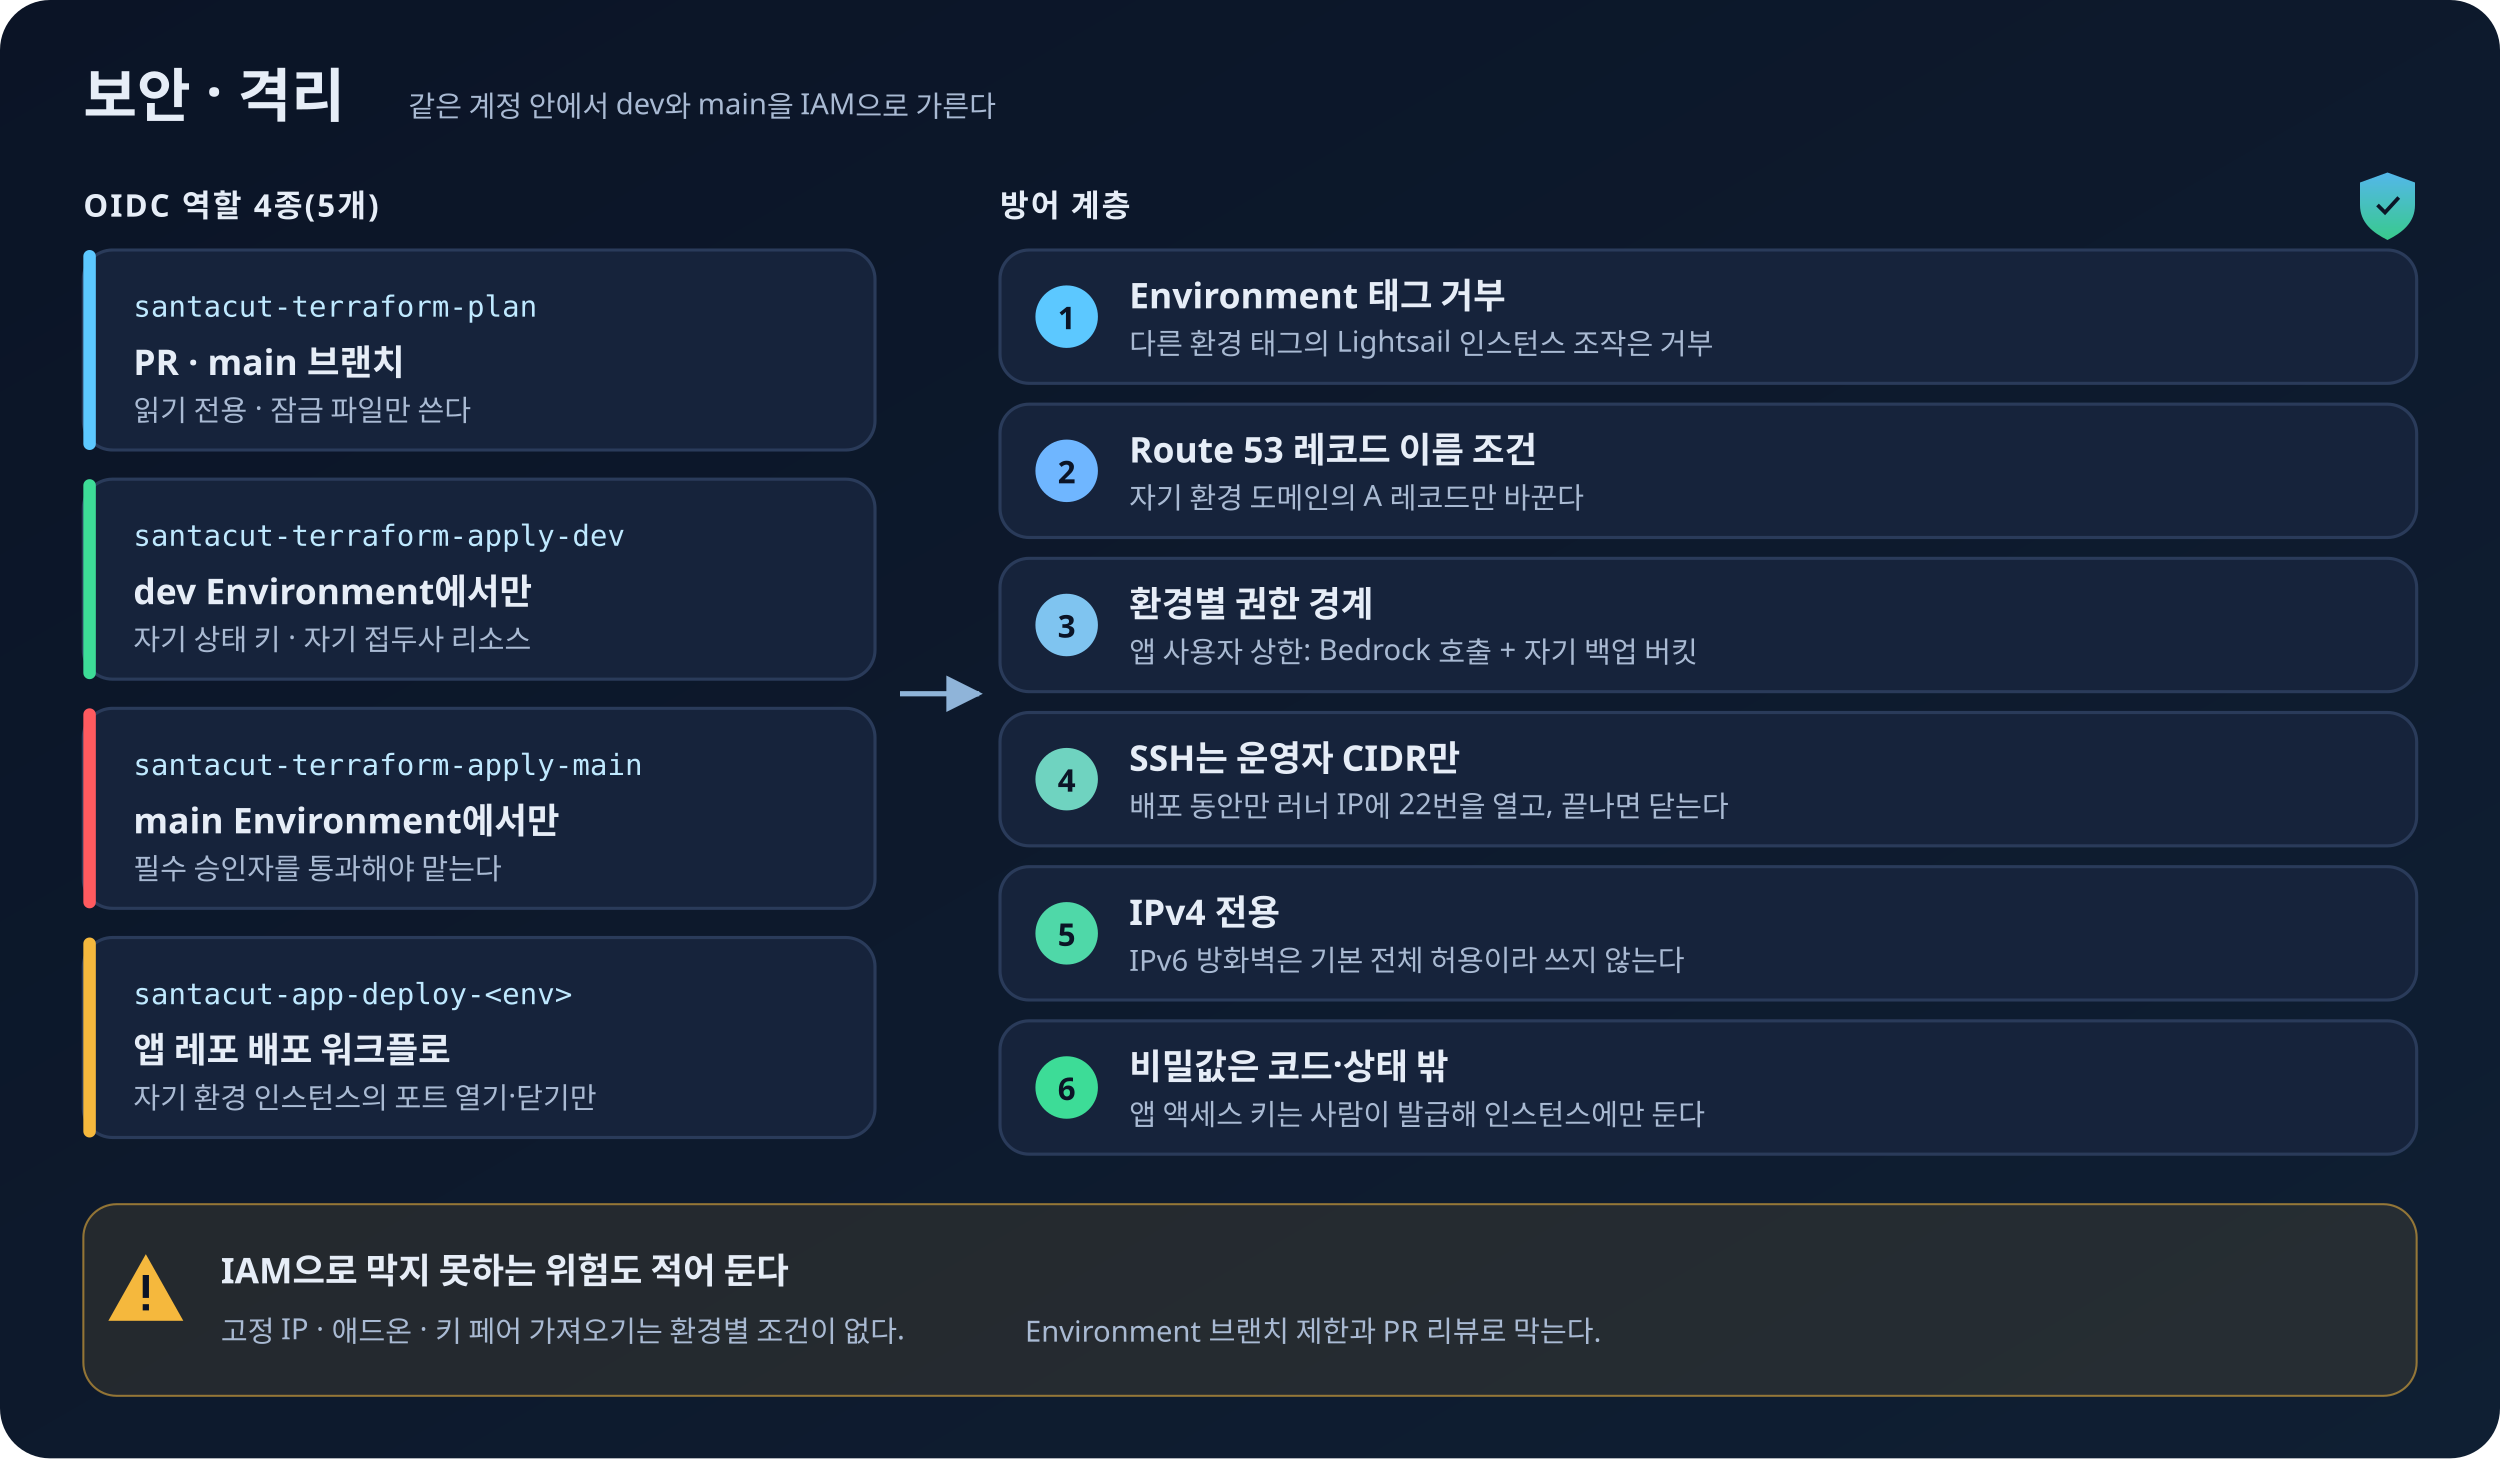
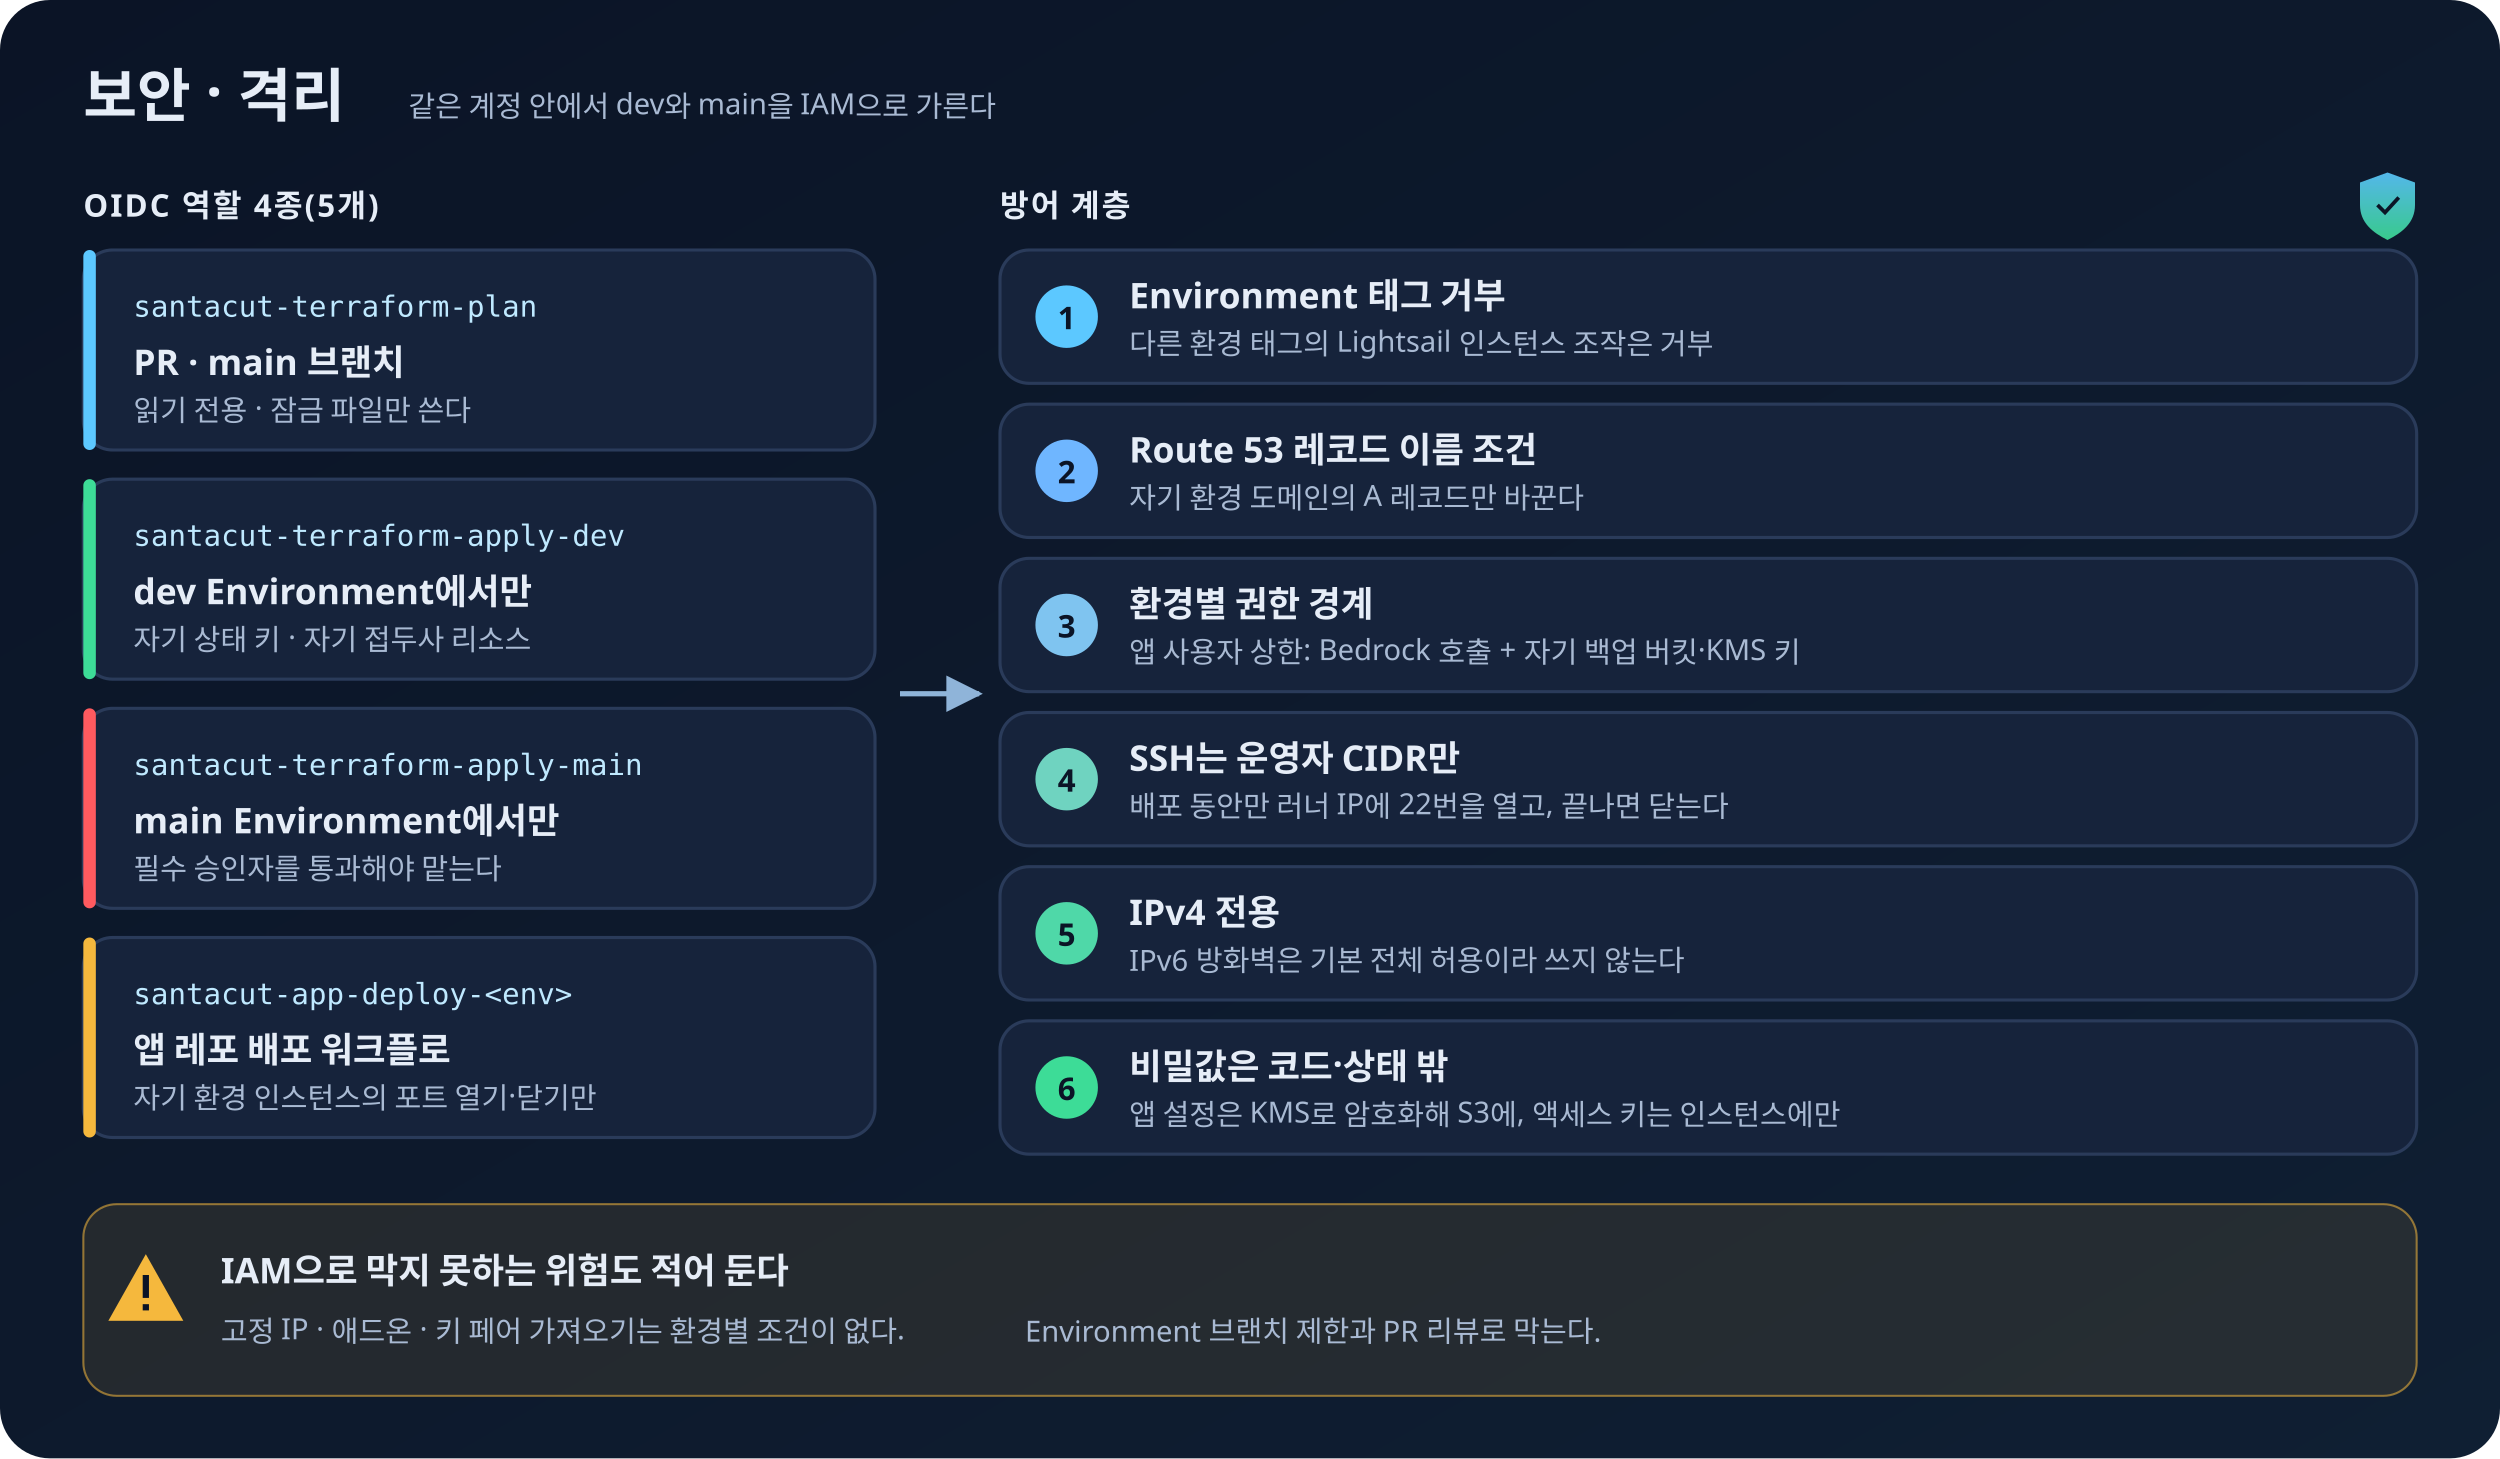
<svg xmlns="http://www.w3.org/2000/svg" viewBox="0 0 1200 700" width="1200" height="700" role="img" aria-label="보안과 환경 격리 계층">
  <defs>
    <linearGradient id="bg" x1="0" y1="0" x2="1" y2="1">
      <stop offset="0" stop-color="#0B1426" />
      <stop offset="1" stop-color="#0F1F33" />
    </linearGradient>
    <linearGradient id="shield" x1="0" y1="0" x2="0" y2="1">
      <stop offset="0" stop-color="#5CC8FF" />
      <stop offset="1" stop-color="#3DDC97" />
    </linearGradient>
    <marker id="arr" viewBox="0 0 10 10" refX="9" refY="5" markerWidth="7" markerHeight="7" orient="auto">
      <path d="M0,0 L10,5 L0,10 z" fill="#8FB4D9" />
    </marker>
    <style>
      text { font-family: Pretendard, 'Apple SD Gothic Neo', 'Noto Sans KR', 'Segoe UI', sans-serif; fill: #E6EDF7; }
      .card { fill: #16233B; stroke: #2A3B5A; stroke-width: 1.5; }
      .h { font-size: 17px; font-weight: 700; }
      .s { font-size: 14px; fill: #A9BAD3; }
      .code { font-family: Consolas, 'D2Coding', monospace; font-size: 14px; fill: #BFE9FF; }
      .ln { font-size: 15px; font-weight: 800; fill: #0B1426; }
    </style>
  </defs>
  <rect width="1200" height="700" rx="24" fill="url(#bg)" />
  <text x="40" y="56" font-size="28" font-weight="800">보안 · 격리</text>
  <text x="196" y="56" class="s" font-size="16">같은 계정 안에서 dev와 main을 IAM으로 가른다</text>
  <text x="40" y="104" font-size="15" font-weight="800" fill="#8FA3BF" letter-spacing="1">OIDC 역할 4종(5개)</text>
  <g transform="translate(40,120)">
    <rect class="card" width="380" height="96" rx="14" />
    <rect width="6" height="96" rx="3" fill="#5CC8FF" />
    <text class="code" x="24" y="32">santacut-terraform-plan</text>
    <text class="h" x="24" y="60">PR · main 브랜치</text>
    <text class="s" x="24" y="82">읽기 전용 · 잠금 파일만 쓴다</text>
  </g>
  <g transform="translate(40,230)">
    <rect class="card" width="380" height="96" rx="14" />
    <rect width="6" height="96" rx="3" fill="#3DDC97" />
    <text class="code" x="24" y="32">santacut-terraform-apply-dev</text>
    <text class="h" x="24" y="60">dev Environment에서만</text>
    <text class="s" x="24" y="82">자기 상태 키 · 자기 접두사 리소스</text>
  </g>
  <g transform="translate(40,340)">
    <rect class="card" width="380" height="96" rx="14" />
    <rect width="6" height="96" rx="3" fill="#FF5A5F" />
    <text class="code" x="24" y="32">santacut-terraform-apply-main</text>
    <text class="h" x="24" y="60">main Environment에서만</text>
    <text class="s" x="24" y="82">필수 승인자를 통과해야 맡는다</text>
  </g>
  <g transform="translate(40,450)">
    <rect class="card" width="380" height="96" rx="14" />
    <rect width="6" height="96" rx="3" fill="#F5B83D" />
    <text class="code" x="24" y="32">santacut-app-deploy-&lt;env&gt;</text>
    <text class="h" x="24" y="60">앱 레포 배포 워크플로</text>
    <text class="s" x="24" y="82">자기 환경 인스턴스의 포트 열기·닫기만</text>
  </g>
  <path d="M432,333 H470" stroke="#8FB4D9" stroke-width="2.5" fill="none" marker-end="url(#arr)" />
  <text x="480" y="104" font-size="15" font-weight="800" fill="#8FA3BF" letter-spacing="1">방어 계층</text>
  <g transform="translate(480,120)">
    <rect class="card" width="680" height="64" rx="14" />
    <circle cx="32" cy="32" r="15" fill="#5CC8FF" />
    <text class="ln" x="32" y="38" text-anchor="middle">1</text>
    <text class="h" x="62" y="28">Environment 태그 거부</text>
    <text class="s" x="62" y="50">다른 환경 태그의 Lightsail 인스턴스 조작은 거부</text>
  </g>
  <g transform="translate(480,194)">
    <rect class="card" width="680" height="64" rx="14" />
    <circle cx="32" cy="32" r="15" fill="#6FB6FF" />
    <text class="ln" x="32" y="38" text-anchor="middle">2</text>
    <text class="h" x="62" y="28">Route 53 레코드 이름 조건</text>
    <text class="s" x="62" y="50">자기 환경 도메인의 A 레코드만 바꾼다</text>
  </g>
  <g transform="translate(480,268)">
    <rect class="card" width="680" height="64" rx="14" />
    <circle cx="32" cy="32" r="15" fill="#7FC4F0" />
    <text class="ln" x="32" y="38" text-anchor="middle">3</text>
    <text class="h" x="62" y="28">환경별 권한 경계</text>
-     <text class="s" x="62" y="50">앱 사용자 상한: Bedrock 호출 + 자기 백업 버킷</text>
+     <text class="s" x="62" y="50">앱 사용자 상한: Bedrock 호출 + 자기 백업 버킷·KMS 키</text>
  </g>
  <g transform="translate(480,342)">
    <rect class="card" width="680" height="64" rx="14" />
    <circle cx="32" cy="32" r="15" fill="#6FD3C0" />
    <text class="ln" x="32" y="38" text-anchor="middle">4</text>
    <text class="h" x="62" y="28">SSH는 운영자 CIDR만</text>
    <text class="s" x="62" y="50">배포 동안만 러너 IP에 22번을 열고, 끝나면 닫는다</text>
  </g>
  <g transform="translate(480,416)">
    <rect class="card" width="680" height="64" rx="14" />
    <circle cx="32" cy="32" r="15" fill="#4FD8A8" />
    <text class="ln" x="32" y="38" text-anchor="middle">5</text>
    <text class="h" x="62" y="28">IPv4 전용</text>
    <text class="s" x="62" y="50">IPv6 방화벽은 기본 전체 허용이라 쓰지 않는다</text>
  </g>
  <g transform="translate(480,490)">
    <rect class="card" width="680" height="64" rx="14" />
    <circle cx="32" cy="32" r="15" fill="#3DDC97" />
    <text class="ln" x="32" y="38" text-anchor="middle">6</text>
    <text class="h" x="62" y="28">비밀값은 코드·상태 밖</text>
-     <text class="s" x="62" y="50">앱 액세스 키는 사람이 발급해 인스턴스에만 둔다</text>
+     <text class="s" x="62" y="50">앱 설정은 KMS로 암호화해 S3에, 액세스 키는 인스턴스에만</text>
  </g>
  <g transform="translate(1146,96) scale(0.6)">
    <path d="M0,-22 L22,-14 V4 C22,18 12,26 0,32 C-12,26 -22,18 -22,4 V-14 z" fill="url(#shield)" opacity="0.9" />
    <path d="M-8,4 l6,6 l11,-12" fill="none" stroke="#0B1426" stroke-width="3" />
  </g>
  <g transform="translate(40,578)">
    <rect width="1120" height="92" rx="16" fill="#F5B83D" fill-opacity="0.10" stroke="#F5B83D" stroke-opacity="0.55" />
    <path d="M30,24 L48,56 H12 z" fill="#F5B83D" />
    <rect x="28.5" y="34" width="3" height="11" fill="#0B1426" />
    <rect x="28.5" y="48" width="3" height="3" fill="#0B1426" />
    <text x="66" y="38" font-size="17" font-weight="800" fill="#FFD98A">IAM으로 막지 못하는 위험도 적어 둔다</text>
    <text class="s" x="66" y="66">고정 IP · 애드온 · 키 페어 가져오기는 환경별 조건이 없다.</text>
    <text class="s" x="452" y="66">Environment 브랜치 제한과 PR 리뷰로 막는다.</text>
  </g>
</svg>
